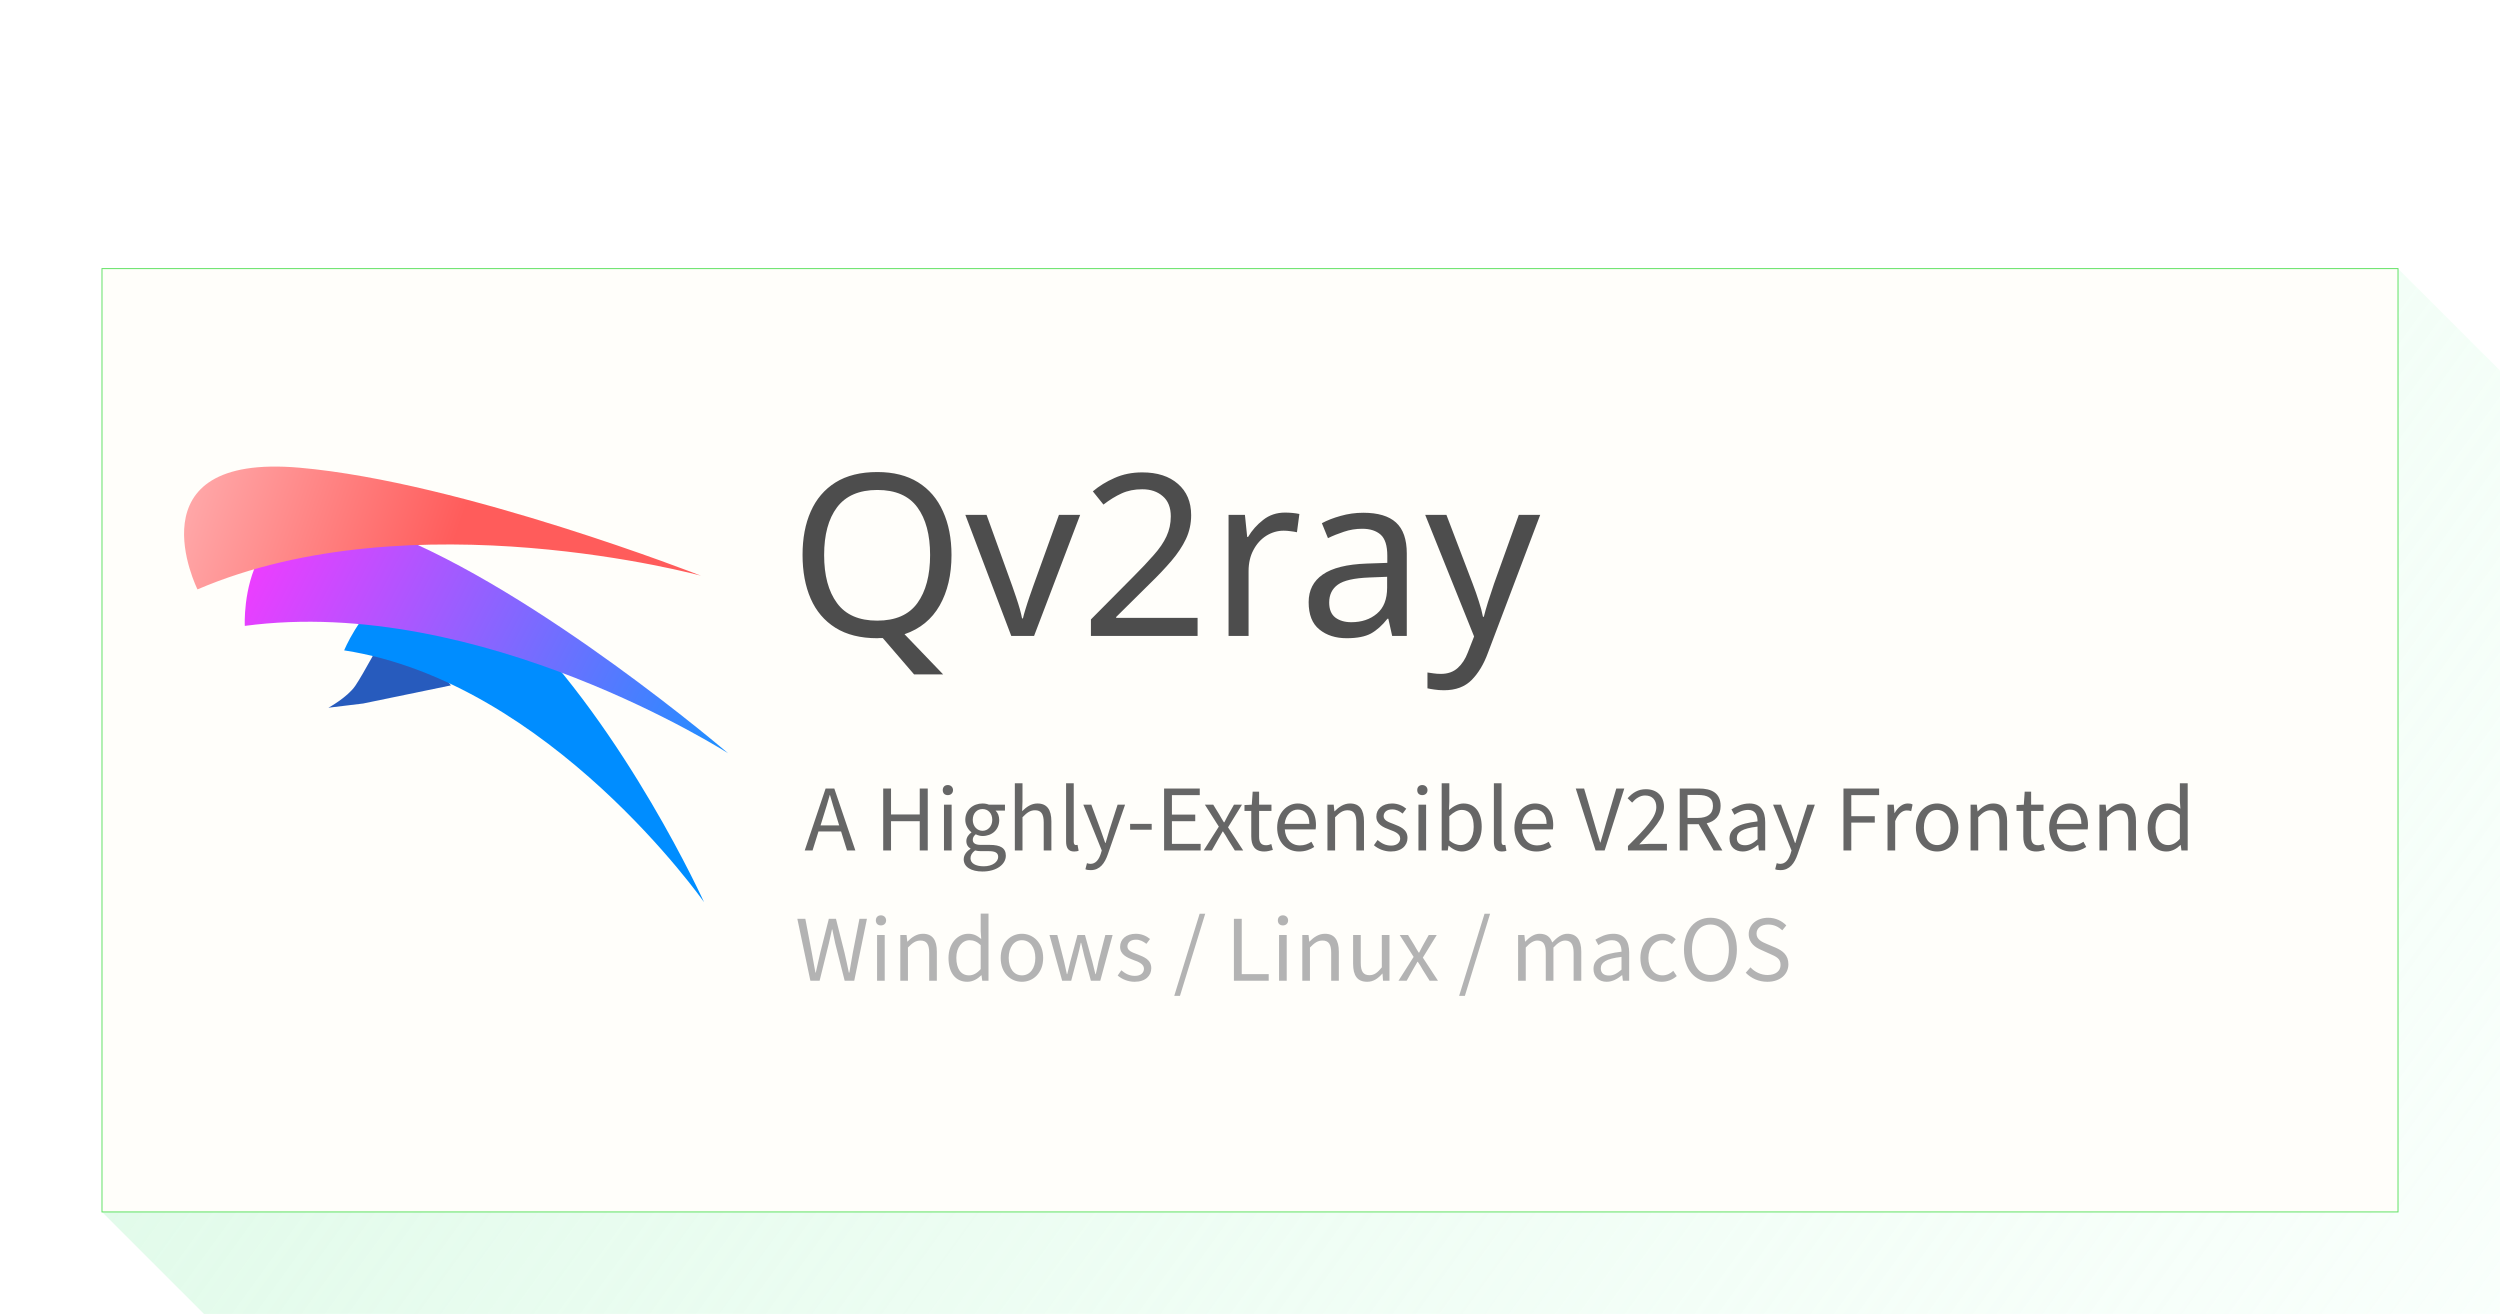
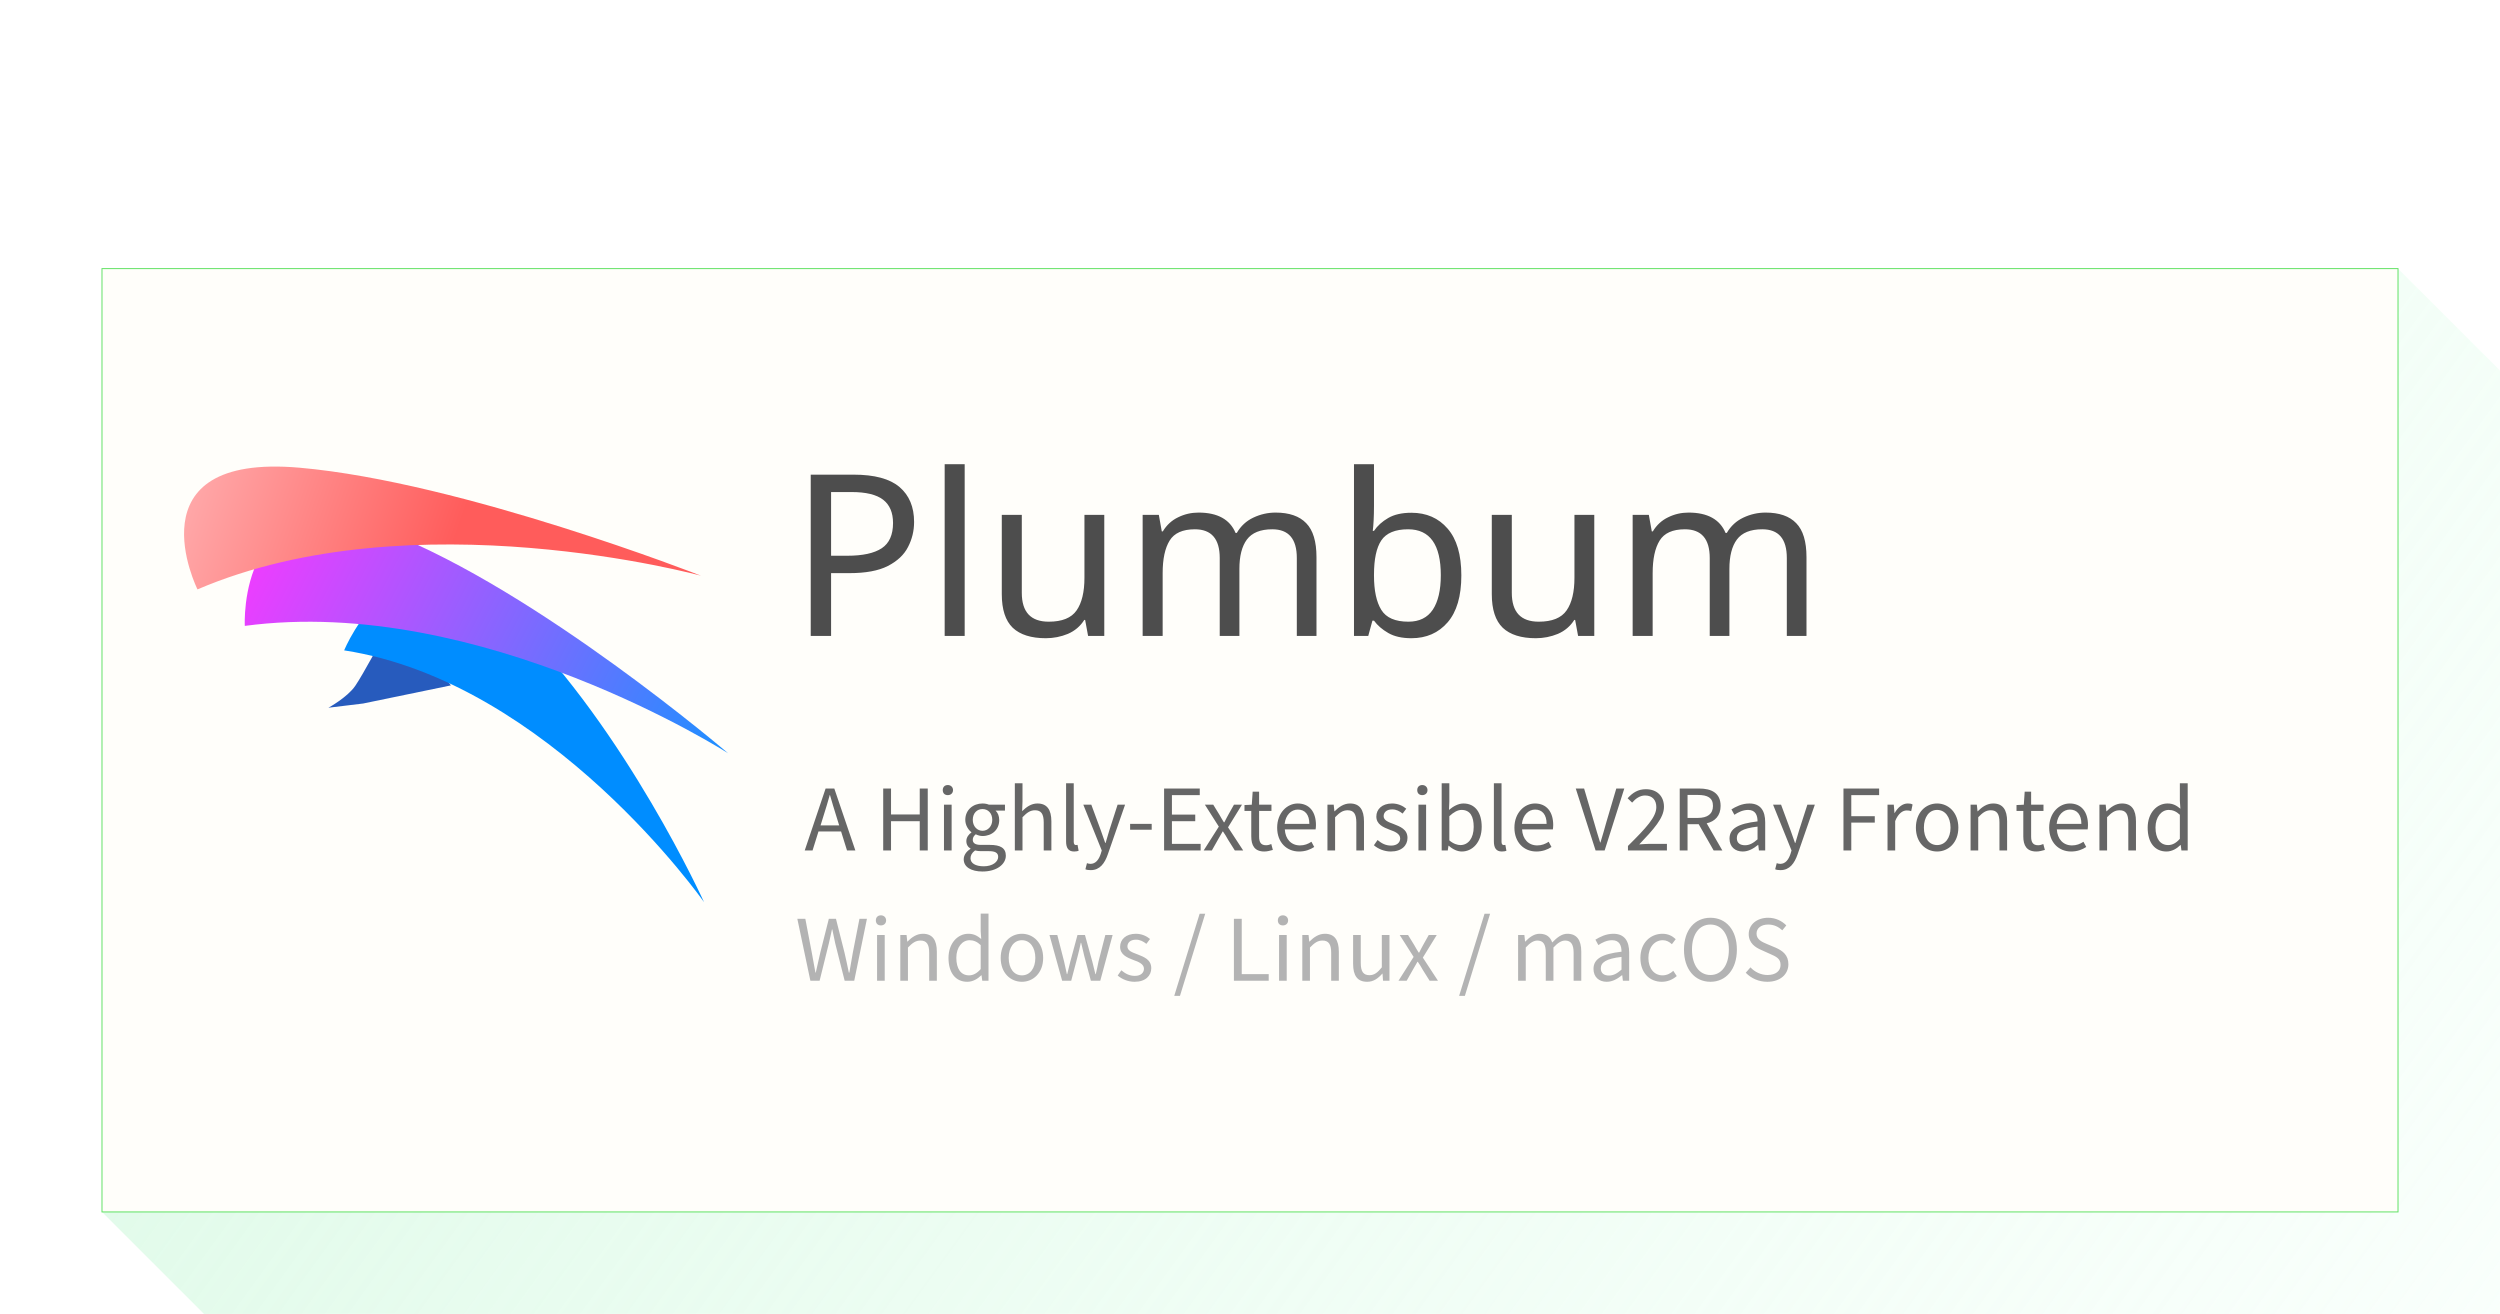
<svg xmlns="http://www.w3.org/2000/svg" xmlns:xlink="http://www.w3.org/1999/xlink" width="615.745" height="323.614" viewBox="0 0 224.488 117.983" version="1.1" id="svg8">
  <defs id="defs2">
    <linearGradient id="linearGradient1299">
      <stop style="stop-color:#d1f8de;stop-opacity:0.742" offset="0" id="stop1295" />
      <stop style="stop-color:#e8fff1;stop-opacity:0.262" offset="1" id="stop1297" />
    </linearGradient>
    <linearGradient id="linearGradient5057">
      <stop id="stop5053" offset="0" style="stop-color:#3c3c3c;stop-opacity:1;" />
      <stop id="stop5055" offset="1" style="stop-color:#282728;stop-opacity:0.657" />
    </linearGradient>
    <linearGradient id="linearGradient4713">
      <stop style="stop-color:#3de256;stop-opacity:1" offset="0" id="stop4709" />
      <stop style="stop-color:#2fbeba;stop-opacity:1" offset="1" id="stop4711" />
    </linearGradient>
    <linearGradient gradientTransform="translate(38.57415,1.318172)" gradientUnits="userSpaceOnUse" y2="39.934" x2="108.002" y1="19.458" x1="89.966" id="linearGradient4707" xlink:href="#linearGradient4713" />
    <linearGradient gradientUnits="userSpaceOnUse" y2="94.022" x2="140.261" y1="48.94" x1="92.227" id="linearGradient5059" xlink:href="#linearGradient5057" />
    <clipPath id="clipPath922" clipPathUnits="userSpaceOnUse">
      <rect ry="1.064" y="284.565" x="9.5367426e-08" height="12.171" width="12.7" id="rect924" style="fill:none;fill-opacity:1;stroke:#23d829;stroke-width:0.044;stroke-miterlimit:4;stroke-dasharray:none;stroke-opacity:0.723" />
    </clipPath>
    <clipPath id="clipPath922-0" clipPathUnits="userSpaceOnUse">
      <rect ry="1.064" y="284.565" x="9.5367426e-08" height="12.171" width="12.7" id="rect924-6" style="fill:none;fill-opacity:1;stroke:#23d829;stroke-width:0.044;stroke-miterlimit:4;stroke-dasharray:none;stroke-opacity:0.723" />
    </clipPath>
    <linearGradient xlink:href="#linearGradient1299" id="linearGradient1293" x1="10.783" y1="217.789" x2="177.857" y2="339.115" gradientUnits="userSpaceOnUse" />
    <linearGradient xlink:href="#linearGradient4759-3" id="linearGradient953" gradientUnits="userSpaceOnUse" gradientTransform="matrix(1.597896,0.2849606,-0.3073925,1.48129,-151.0129,203.942)" x1="85.23" y1="28.293" x2="113.087" y2="35.516" />
    <linearGradient id="linearGradient4759-3">
      <stop style="stop-color:#ef3cff;stop-opacity:1" offset="0" id="stop4755-6" />
      <stop style="stop-color:#1c90ff;stop-opacity:1" offset="1" id="stop4757-7" />
    </linearGradient>
    <linearGradient xlink:href="#linearGradient847-5" id="linearGradient955" gradientUnits="userSpaceOnUse" gradientTransform="matrix(0.7235604,0,0,0.7265304,-58.7833,120.1359)" x1="39.631" y1="196.652" x2="72.363" y2="208.232" />
    <linearGradient id="linearGradient847-5">
      <stop style="stop-color:#ffacad;stop-opacity:1" offset="0" id="stop843-3" />
      <stop style="stop-color:#ff5c5b;stop-opacity:1" offset="1" id="stop845-5" />
    </linearGradient>
  </defs>
  <g id="layer1" transform="translate(46.61984,-221.1287)">
    <rect style="opacity:1;fill:none;fill-opacity:0.262;stroke:none;stroke-width:0.045;stroke-miterlimit:4;stroke-dasharray:none;stroke-opacity:0.723" id="rect1328" width="226.04" height="120.311" x="-47.395" y="220.209" />
    <path style="fill:url(#linearGradient1293);fill-opacity:1;stroke:none;stroke-width:0.365px;stroke-linecap:butt;stroke-linejoin:miter;stroke-opacity:1" d="m -37.462,329.954 9.161,9.161 H 177.857 l 0.261,-84.458 -9.407,-9.407 v 84.705 z" id="path1285" />
    <rect style="opacity:1;fill:#fffefa;fill-opacity:1;stroke:#23d829;stroke-width:0.087;stroke-miterlimit:4;stroke-dasharray:none;stroke-opacity:0.723" id="rect1254" width="206.172" height="84.705" x="-37.462" y="245.249" ry="0" />
    <text xml:space="preserve" style="font-style:normal;font-weight:normal;font-size:20.295px;line-height:1.25;font-family:sans-serif;letter-spacing:0px;word-spacing:0px;fill:#4d4d4d;fill-opacity:1;stroke:none;stroke-width:0.507" x="24.212" y="278.234" id="text1204">
-       <tspan id="tspan1202" x="24.212" y="278.234" style="font-style:normal;font-variant:normal;font-weight:normal;font-stretch:normal;font-family:'Noto Sans';-inkscape-font-specification:'Noto Sans';fill:#4d4d4d;fill-opacity:1;stroke-width:0.507">Qv2ray</tspan>
+       <tspan id="tspan1202" x="24.212" y="278.234" style="font-style:normal;font-variant:normal;font-weight:normal;font-stretch:normal;font-family:'Noto Sans';-inkscape-font-specification:'Noto Sans';fill:#4d4d4d;fill-opacity:1;stroke-width:0.507">Plumbum</tspan>
    </text>
    <text xml:space="preserve" style="font-style:normal;font-weight:normal;font-size:20.684px;line-height:1.25;font-family:sans-serif;letter-spacing:0px;word-spacing:0px;fill:#666666;fill-opacity:1;stroke:none;stroke-width:0.517" x="25.611" y="297.497" id="text1204-7">
      <tspan x="25.611" y="297.497" style="font-style:normal;font-variant:normal;font-weight:300;font-stretch:normal;font-size:7.584px;font-family:'Noto Sans CJK SC';-inkscape-font-specification:'Noto Sans CJK SC Light';fill:#666666;stroke-width:0.517" id="tspan868">A Highly-Extensible V2Ray Frontend</tspan>
    </text>
    <text xml:space="preserve" style="font-style:normal;font-weight:normal;font-size:20.684px;line-height:1.25;font-family:sans-serif;letter-spacing:0px;word-spacing:0px;fill:#b3b3b3;fill-opacity:1;stroke:none;stroke-width:0.517" x="24.773" y="309.196" id="text1204-7-7">
      <tspan id="tspan1202-5-8" x="24.773" y="309.196" style="font-style:normal;font-variant:normal;font-weight:100;font-stretch:normal;font-size:7.584px;font-family:'Noto Sans CJK SC';-inkscape-font-specification:'Noto Sans CJK SC Thin';fill:#b3b3b3;stroke-width:0.517">Windows / Linux / macOS</tspan>
    </text>
    <path id="path879-7" d="m -12.242,278.366 c 0,0 -1.765,3.309 -2.478,4.349 -0.713,1.04 -2.41,1.964 -2.41,1.964 l 3.117,-0.378 7.881,-1.628 c 0,0 -3.655,-4.964 -6.11,-4.307 z" style="fill:#275bbd;fill-opacity:1;stroke:none;stroke-width:0.115px;stroke-linecap:butt;stroke-linejoin:miter;stroke-opacity:1" />
    <path style="fill:#008dff;fill-opacity:1;stroke:none;stroke-width:0.415px;stroke-linecap:butt;stroke-linejoin:miter;stroke-opacity:1" d="m -15.716,279.53 c 0,0 5.161,-12.758 15.25,-2.775 10.089,9.983 17.065,25.383 17.065,25.383 0,0 -13.83,-19.757 -32.315,-22.609 z" id="path4715-0" />
    <path style="fill:url(#linearGradient953);fill-opacity:1;stroke:none;stroke-width:0.415px;stroke-linecap:butt;stroke-linejoin:miter;stroke-opacity:1" d="m -24.638,277.33 c 0,0 -0.697,-13.664 12.815,-8.418 13.512,5.246 30.594,19.865 30.594,19.865 0,0 -22.221,-14.28 -43.409,-11.446 z" id="path4715-6-93" />
    <path style="opacity:1;fill:url(#linearGradient955);fill-opacity:1;stroke:none;stroke-width:0.415px;stroke-linecap:butt;stroke-linejoin:miter;stroke-opacity:1" d="m -28.886,274.053 c 0,0 -6.11,-12.27 9.168,-10.926 14.593,1.284 36.046,9.699 36.046,9.699 0,0 -25.884,-7.069 -45.213,1.227 z" id="path4715-6-9-6" />
  </g>
</svg>
